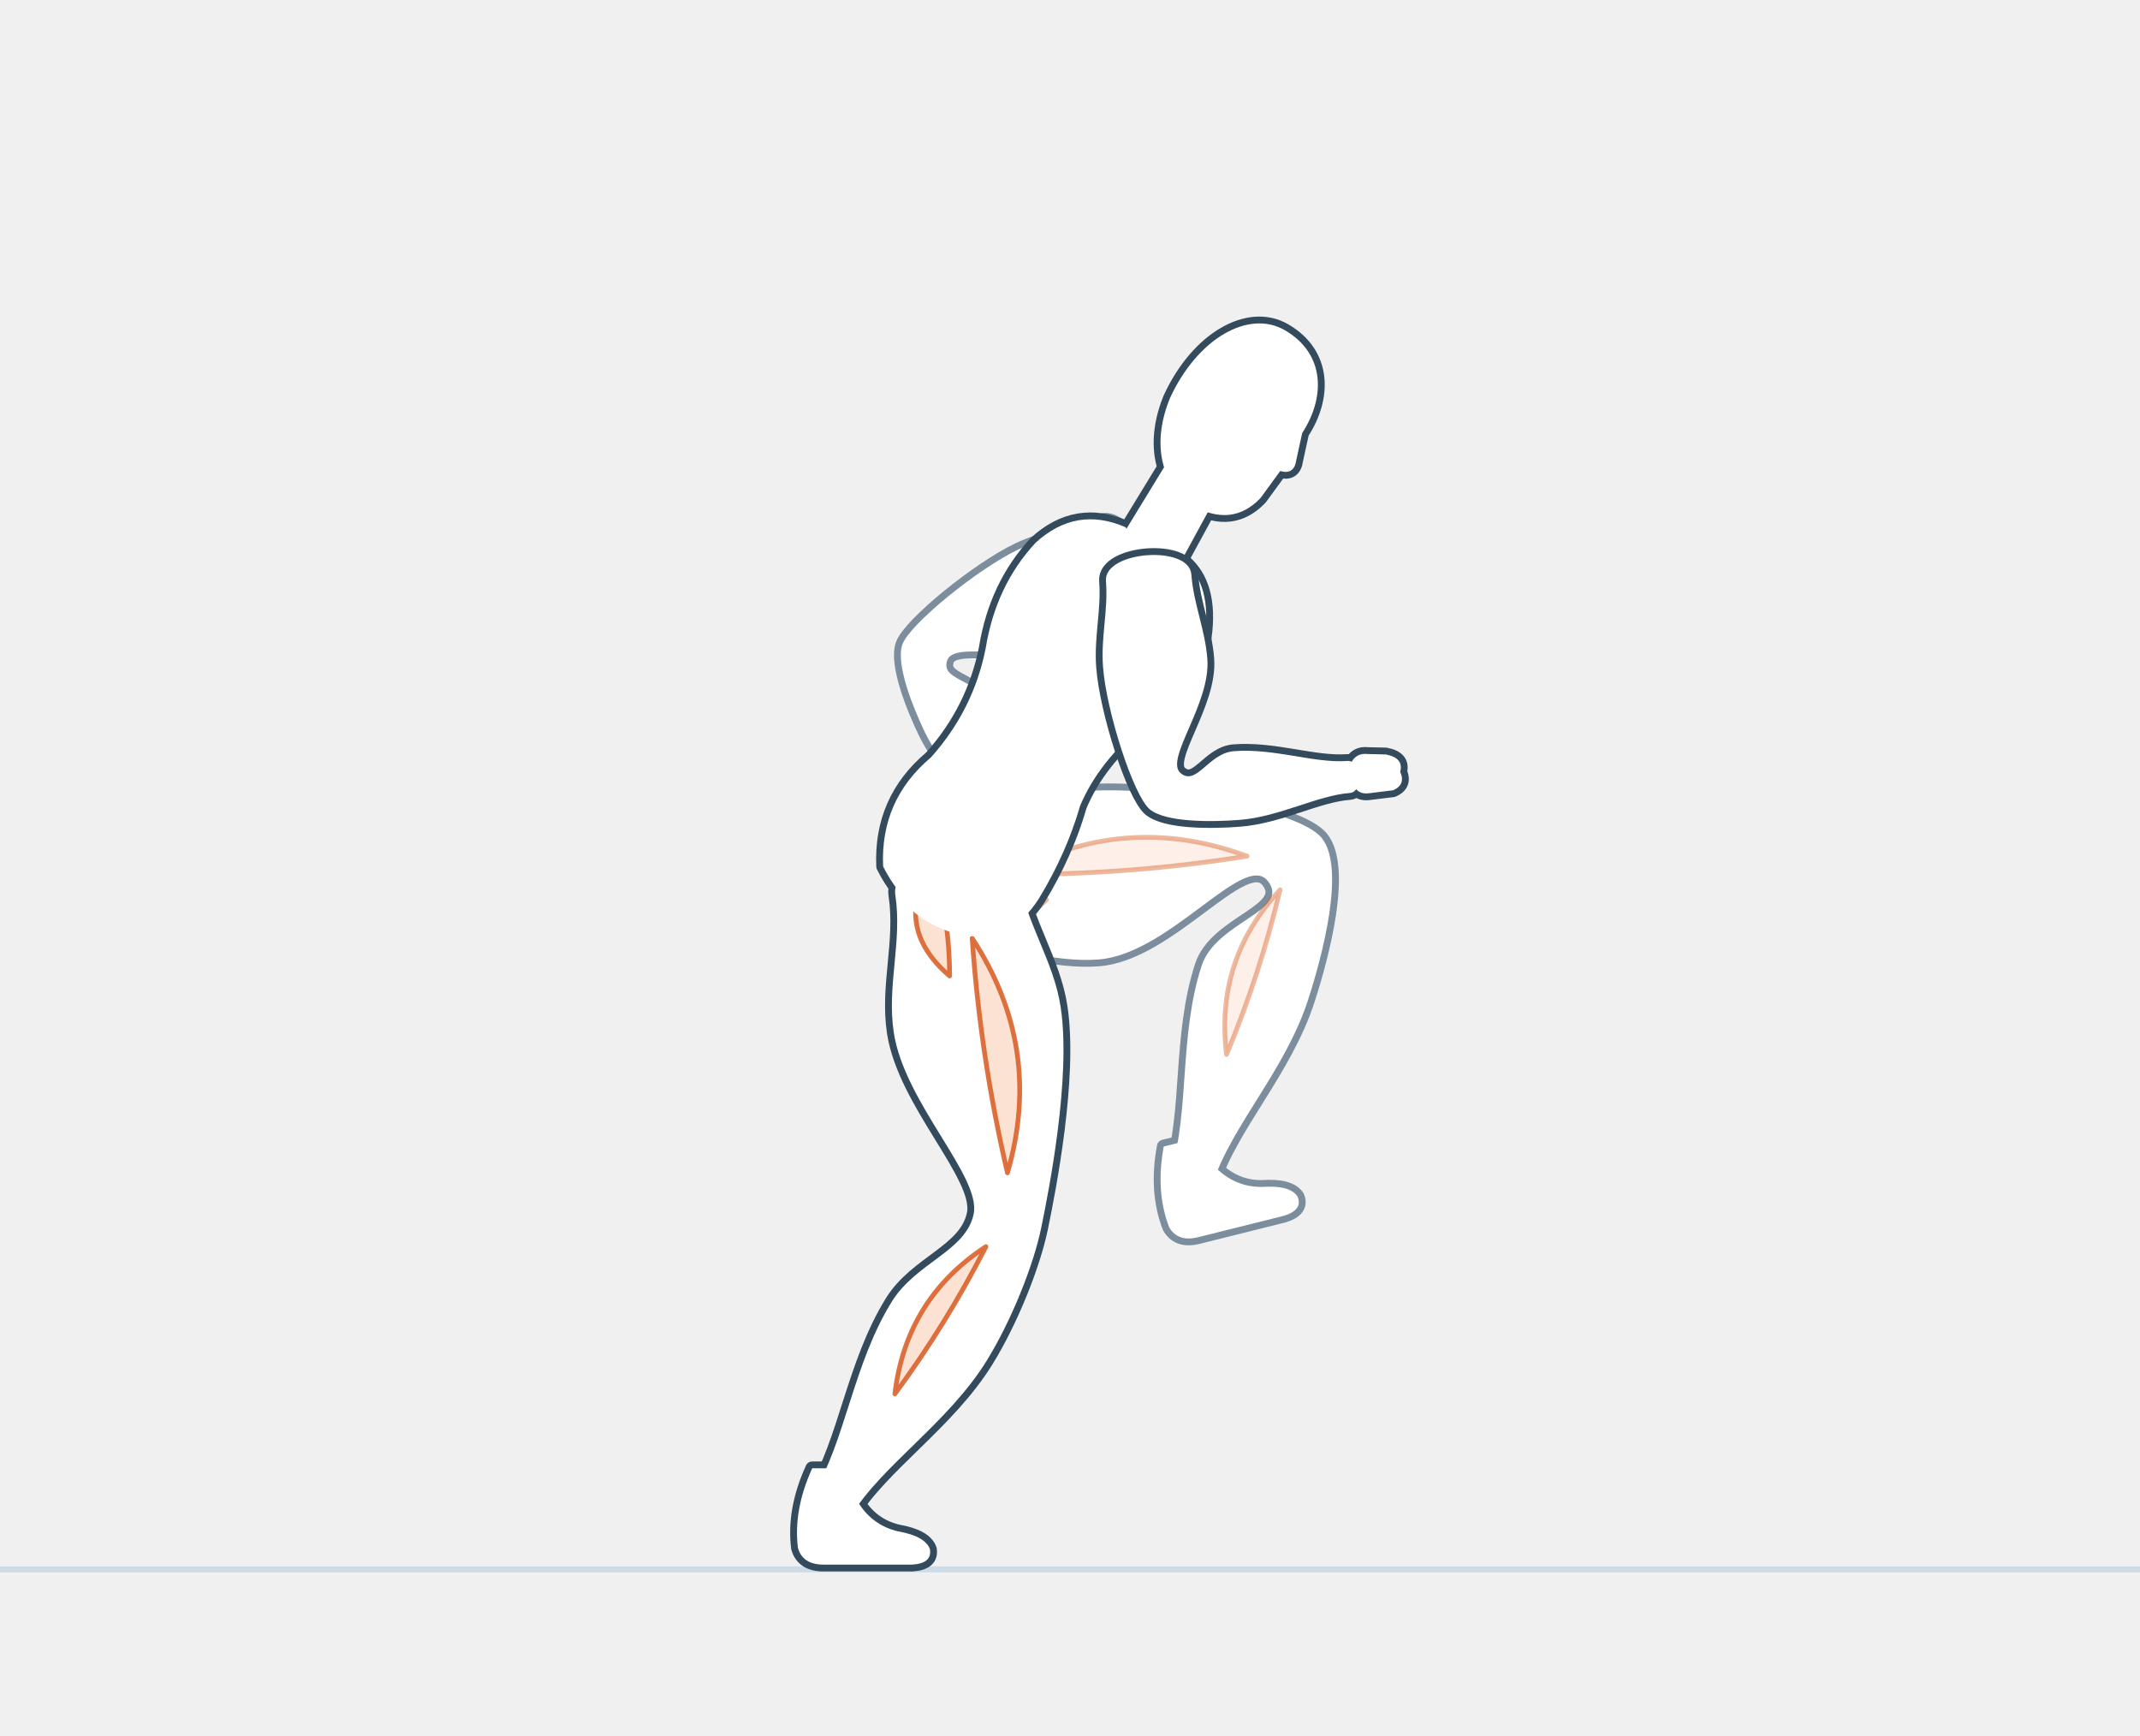
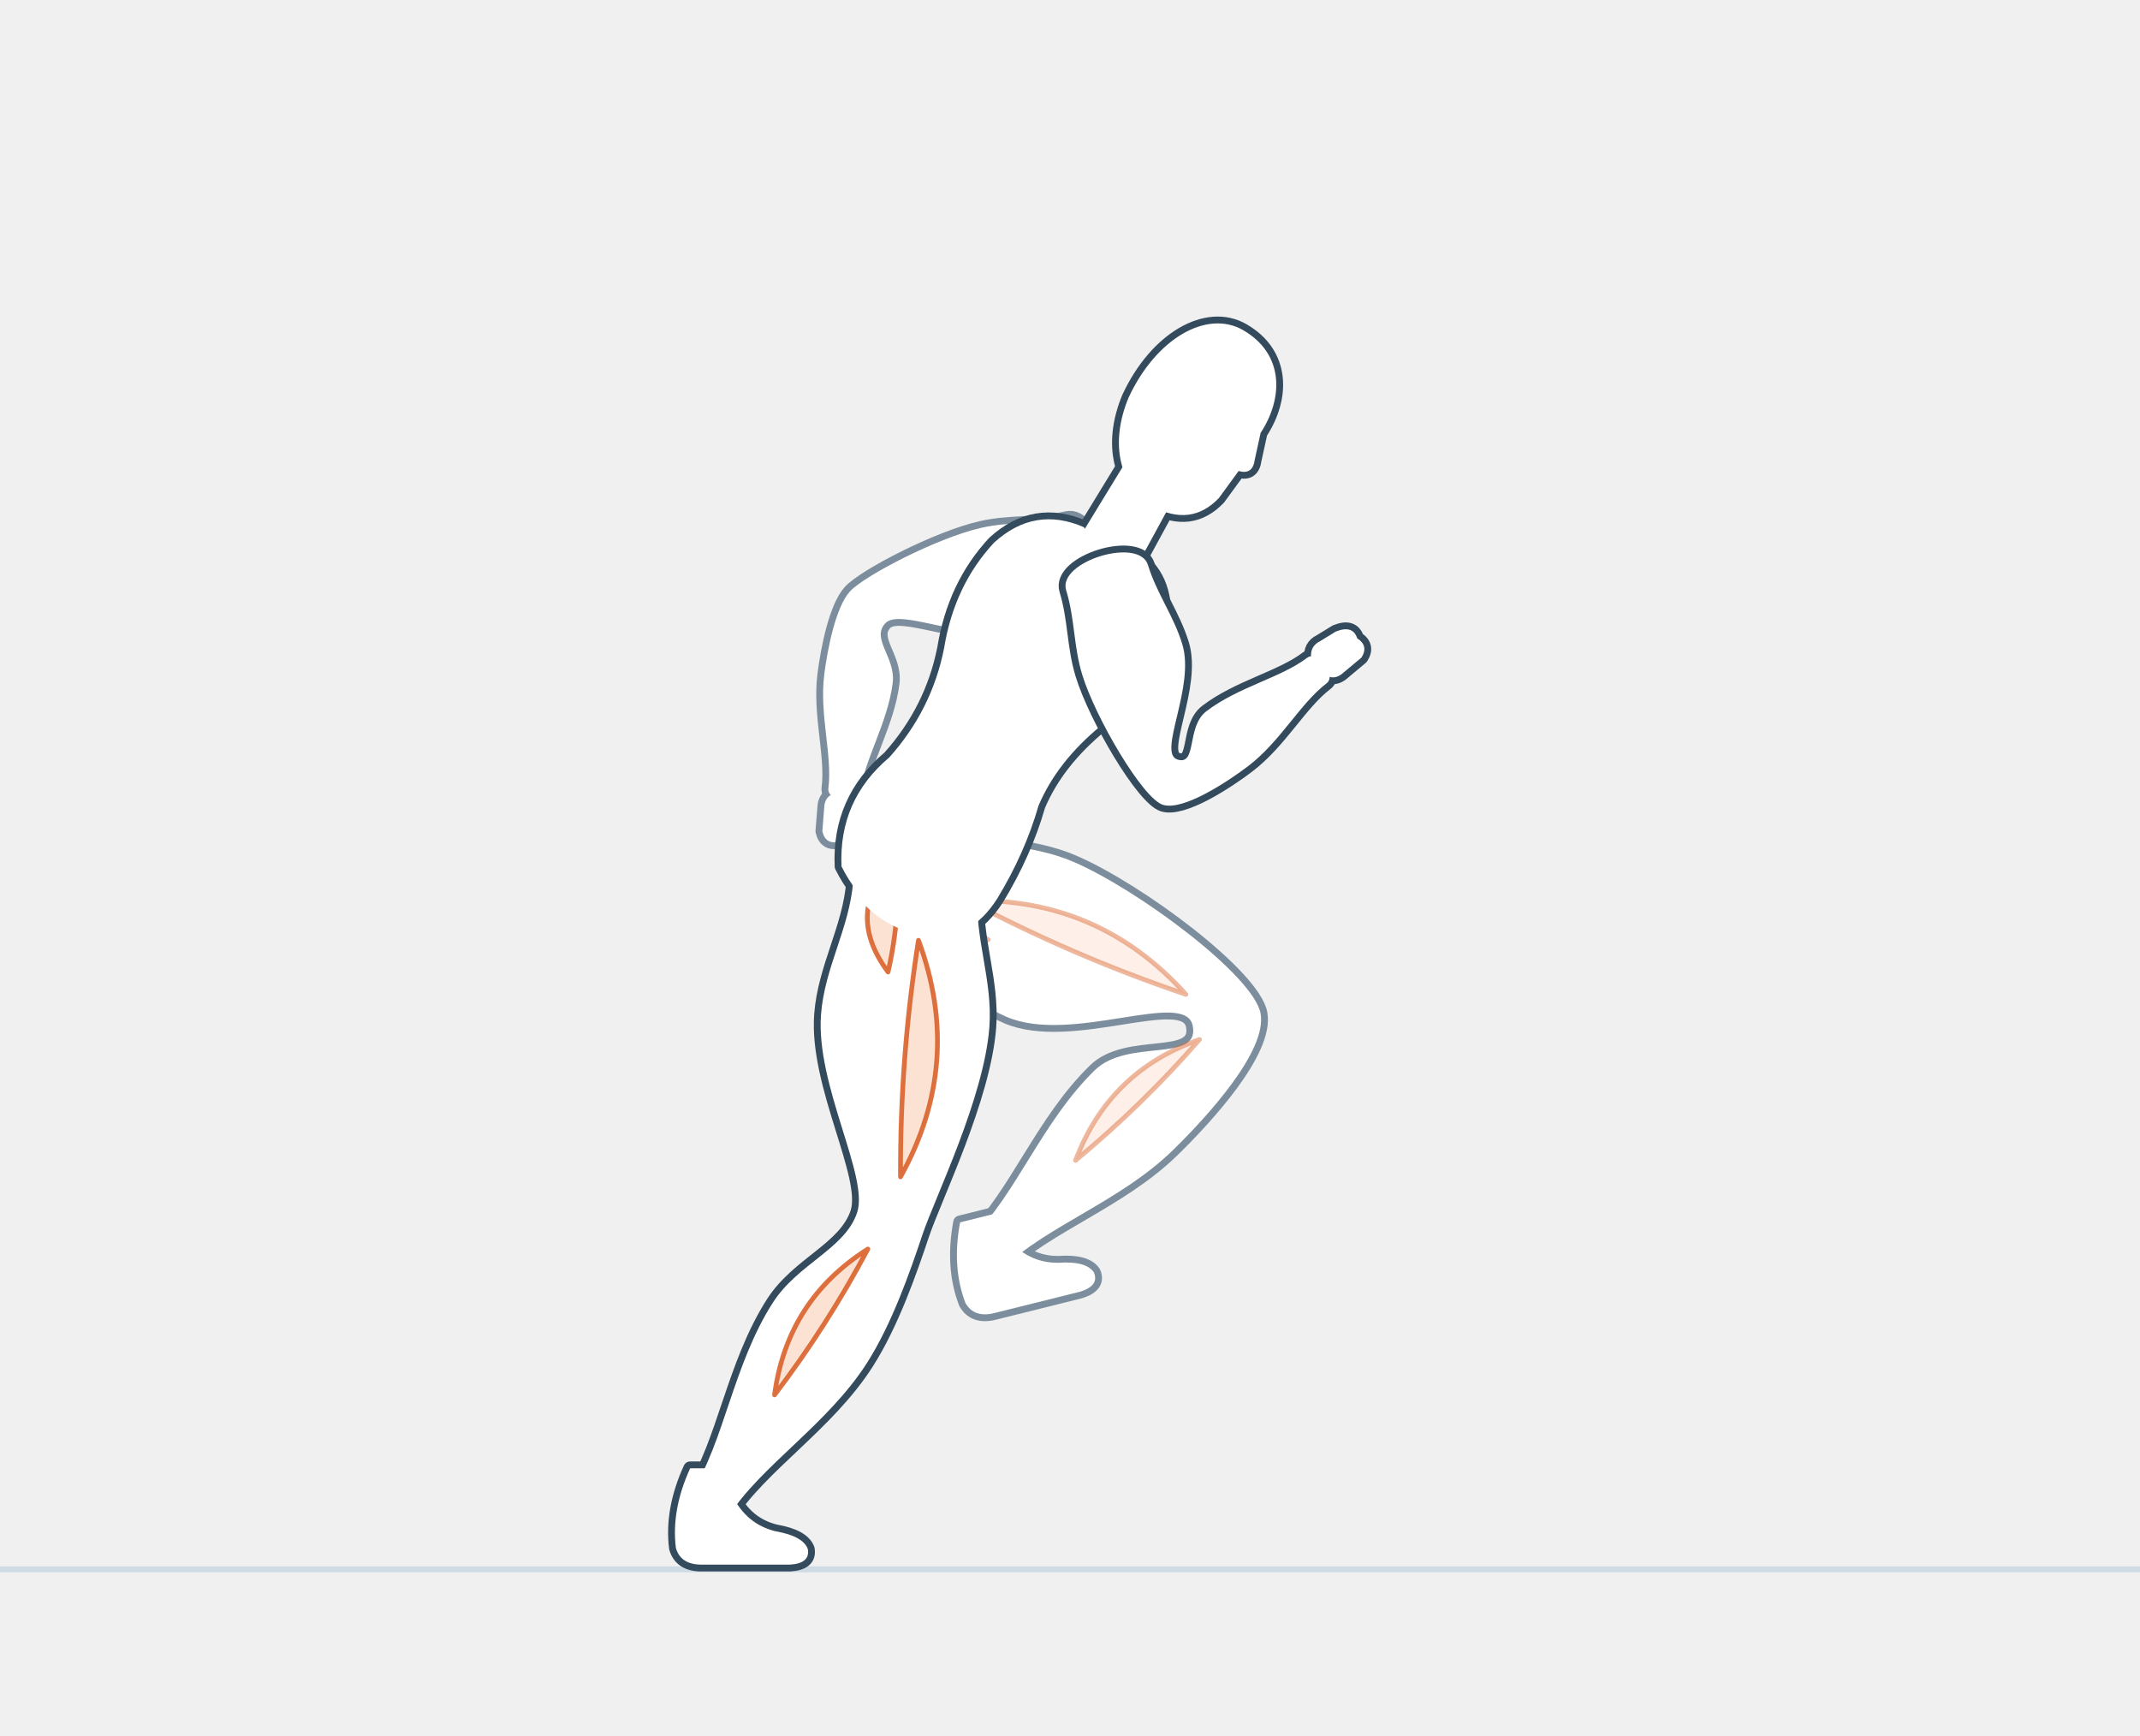
<svg xmlns="http://www.w3.org/2000/svg" viewBox="0 0 360 292">
  <path d="M0 264H360" stroke="#cedbe5" fill="none" />
  <g class="bw-human-athlete bw-human-outline bw-human-natural bw-human-sketch bw-human-side" stroke="#344b5e" stroke-width="1.05" stroke-linecap="round" stroke-linejoin="round">
    <g class="bw-silhouette-ink" stroke-width="2.3">
      <g class="bw-human-arm bw-human-arm-left" fill="#fff" stroke="#7c8e9d">
-         <path d="M184.922,87.680C180.378,89.860 175.791,90.285 171.246,92.465C164.430,95.734 152.985,105.050 151.803,108.413C150.620,111.776 153.698,119.236 155.575,123.150C158.524,129.299 164.134,133.828 166.547,138.859C167.540,140.929 172.409,138.594 171.416,136.524C169.003,131.493 168.983,124.283 166.034,118.133C164.157,114.220 158.167,114.431 159.349,111.067C160.532,107.704 172.041,111.603 178.857,108.334C183.402,106.155 186.605,102.844 191.149,100.664C195.694,98.485 189.467,85.501 184.922,87.680Z" />
+         <path d="M179.432,87.150C174.519,88.272 169.951,87.675 165.038,88.797C157.668,90.481 145.370,96.859 142.976,99.500C140.582,102.142 139.210,109.144 138.663,113.449C137.803,120.215 140.058,127.064 139.355,132.599C139.066,134.876 144.423,135.556 144.712,133.280C145.415,127.744 149.311,121.677 150.170,114.911C150.717,110.606 146.510,107.514 148.904,104.873C151.298,102.231 161.587,107.639 168.957,105.955C173.871,104.833 177.726,102.311 182.639,101.188C187.553,100.066 184.346,86.027 179.432,87.150Z" />
        <g display="none" class="bw-muscle-traces" data-side="left" />
-         <g class="bw-human-hand" transform="translate(170.495,140.848) rotate(64.377)">
+         <g class="bw-human-hand" transform="translate(141.592,136.412) rotate(97.240)">
          <path d="M-3,-2.2 Q-2,-4 0,-3.6 L3,-3.3 Q6,-2.5 5.2,-.2 Q6,2 3.8,2.8 L-.5,3 Q-3,3 -3,-.2Z" />
        </g>
      </g>
    </g>
    <g class="bw-silhouette-fill" stroke="none">
      <g class="bw-human-arm bw-human-arm-left" fill="#fff" stroke="none">
-         <path d="M184.922,87.680C180.378,89.860 175.791,90.285 171.246,92.465C164.430,95.734 152.985,105.050 151.803,108.413C150.620,111.776 153.698,119.236 155.575,123.150C158.524,129.299 164.134,133.828 166.547,138.859C167.540,140.929 172.409,138.594 171.416,136.524C169.003,131.493 168.983,124.283 166.034,118.133C164.157,114.220 158.167,114.431 159.349,111.067C160.532,107.704 172.041,111.603 178.857,108.334C183.402,106.155 186.605,102.844 191.149,100.664C195.694,98.485 189.467,85.501 184.922,87.680Z" />
+         <path d="M179.432,87.150C174.519,88.272 169.951,87.675 165.038,88.797C157.668,90.481 145.370,96.859 142.976,99.500C140.582,102.142 139.210,109.144 138.663,113.449C137.803,120.215 140.058,127.064 139.355,132.599C139.066,134.876 144.423,135.556 144.712,133.280C145.415,127.744 149.311,121.677 150.170,114.911C150.717,110.606 146.510,107.514 148.904,104.873C151.298,102.231 161.587,107.639 168.957,105.955C173.871,104.833 177.726,102.311 182.639,101.188C187.553,100.066 184.346,86.027 179.432,87.150Z" />
        <g class="bw-muscle-traces" data-side="left" />
-         <g class="bw-human-hand" transform="translate(170.495,140.848) rotate(64.377)">
+         <g class="bw-human-hand" transform="translate(141.592,136.412) rotate(97.240)">
          <path d="M-3,-2.2 Q-2,-4 0,-3.6 L3,-3.3 Q6,-2.5 5.2,-.2 Q6,2 3.8,2.8 L-.5,3 Q-3,3 -3,-.2Z" />
        </g>
      </g>
    </g>
    <g class="bw-silhouette-ink" stroke-width="2.3">
      <g class="bw-human-leg bw-human-leg-left" fill="#fff" stroke="#7c8e9d">
-         <path d="M161.809,159.469C169.765,158.854 176.870,162.016 184.826,161.401C196.761,160.479 209.290,143.135 213.273,148.196C217.256,153.256 204.564,155.017 202.140,162.473C198.332,174.190 200.118,187.136 197.003,196.723C196.031,199.714 203.068,202.001 204.040,199.010C207.156,189.423 216.212,180.001 220.020,168.284C222.443,160.828 226.371,146.081 222.388,141.021C218.405,135.961 194.573,132.163 182.638,133.086C174.682,133.700 168.147,137.916 160.191,138.531C152.863,139.097 154.481,160.035 161.809,159.469Z" />
+         <path d="M149.849,158.641C157.178,161.796 161.998,167.899 169.328,171.054C180.323,175.787 199.480,166.257 200.653,172.589C201.825,178.921 189.769,174.576 184.156,180.049C175.335,188.649 170.894,200.940 163.676,207.977C161.424,210.172 166.590,215.471 168.842,213.275C176.060,206.239 188.459,202.110 197.280,193.510C202.894,188.037 213.231,176.809 212.059,170.477C210.886,164.144 191.551,149.701 180.557,144.968C173.227,141.813 165.481,142.507 158.151,139.352C151.400,136.446 143.097,155.735 149.849,158.641Z" />
        <g display="none" class="bw-muscle-traces" data-side="left">
          <g data-muscle="quadriceps">
-             <path d="M170.000,147.101Q189.182,136.391 209.782,144.027Q190.015,147.169 170.000,147.101Z" fill="#f59e6b" fill-opacity="0.16" stroke="#d9622b" stroke-width=".8" stroke-opacity="0.45" />
+             <path d="M162.851,151.500Q184.813,150.937 199.500,167.276Q180.539,160.867 162.851,151.500Z" fill="#f59e6b" fill-opacity="0.16" stroke="#d9622b" stroke-width=".8" stroke-opacity="0.45" />
          </g>
          <g data-muscle="glutes">
-             <path d="M156.723,152.841Q167.032,160.469 176.046,151.348Q166.271,150.629 156.723,152.841Z" fill="#f59e6b" fill-opacity="0.16" stroke="#d9622b" stroke-width=".8" stroke-opacity="0.45" />
+             <path d="M148.428,150.408Q154.007,161.955 166.229,158.071Q157.909,152.889 148.428,150.408Z" fill="#f59e6b" fill-opacity="0.16" stroke="#d9622b" stroke-width=".8" stroke-opacity="0.45" />
          </g>
          <g data-muscle="calves">
-             <path d="M215.339,149.687Q204.371,161.432 206.338,177.381Q211.970,163.902 215.339,149.687Z" fill="#f59e6b" fill-opacity="0.16" stroke="#d9622b" stroke-width=".8" stroke-opacity="0.45" />
+             <path d="M201.788,174.869Q186.615,180.165 180.937,195.198Q192.193,185.886 201.788,174.869Z" fill="#f59e6b" fill-opacity="0.16" stroke="#d9622b" stroke-width=".8" stroke-opacity="0.45" />
          </g>
        </g>
-         <g class="bw-human-shoe bw-human-foot" transform="translate(200.521,197.866) rotate(-14.000)" fill="#fff">
+         <g class="bw-human-shoe bw-human-foot" transform="translate(166.259,210.626) rotate(-14.000)" fill="#fff">
          <path d="M-3.4,-6 Q-6.6,1 -5.8,7.4 Q-5,10.2 -1.5,10.2 L13.4,10.2 Q16.8,10 16.4,7.6 Q15.6,5.4 11,4.6 Q6,3.4 3.6,-1.6 L3.2,-6 Z" />
        </g>
      </g>
    </g>
    <g class="bw-silhouette-fill" stroke="none">
      <g class="bw-human-leg bw-human-leg-left" fill="#fff" stroke="none">
-         <path d="M161.809,159.469C169.765,158.854 176.870,162.016 184.826,161.401C196.761,160.479 209.290,143.135 213.273,148.196C217.256,153.256 204.564,155.017 202.140,162.473C198.332,174.190 200.118,187.136 197.003,196.723C196.031,199.714 203.068,202.001 204.040,199.010C207.156,189.423 216.212,180.001 220.020,168.284C222.443,160.828 226.371,146.081 222.388,141.021C218.405,135.961 194.573,132.163 182.638,133.086C174.682,133.700 168.147,137.916 160.191,138.531C152.863,139.097 154.481,160.035 161.809,159.469Z" />
+         <path d="M149.849,158.641C157.178,161.796 161.998,167.899 169.328,171.054C180.323,175.787 199.480,166.257 200.653,172.589C201.825,178.921 189.769,174.576 184.156,180.049C175.335,188.649 170.894,200.940 163.676,207.977C161.424,210.172 166.590,215.471 168.842,213.275C176.060,206.239 188.459,202.110 197.280,193.510C202.894,188.037 213.231,176.809 212.059,170.477C210.886,164.144 191.551,149.701 180.557,144.968C173.227,141.813 165.481,142.507 158.151,139.352C151.400,136.446 143.097,155.735 149.849,158.641Z" />
        <g class="bw-muscle-traces" data-side="left">
          <g data-muscle="quadriceps">
-             <path d="M170.000,147.101Q189.182,136.391 209.782,144.027Q190.015,147.169 170.000,147.101Z" fill="#f59e6b" fill-opacity="0.16" stroke="#d9622b" stroke-width=".8" stroke-opacity="0.45" />
+             <path d="M162.851,151.500Q184.813,150.937 199.500,167.276Q180.539,160.867 162.851,151.500Z" fill="#f59e6b" fill-opacity="0.16" stroke="#d9622b" stroke-width=".8" stroke-opacity="0.45" />
          </g>
          <g data-muscle="glutes">
-             <path d="M156.723,152.841Q167.032,160.469 176.046,151.348Q166.271,150.629 156.723,152.841Z" fill="#f59e6b" fill-opacity="0.16" stroke="#d9622b" stroke-width=".8" stroke-opacity="0.45" />
+             <path d="M148.428,150.408Q154.007,161.955 166.229,158.071Q157.909,152.889 148.428,150.408Z" fill="#f59e6b" fill-opacity="0.16" stroke="#d9622b" stroke-width=".8" stroke-opacity="0.45" />
          </g>
          <g data-muscle="calves">
-             <path d="M215.339,149.687Q204.371,161.432 206.338,177.381Q211.970,163.902 215.339,149.687Z" fill="#f59e6b" fill-opacity="0.16" stroke="#d9622b" stroke-width=".8" stroke-opacity="0.45" />
+             <path d="M201.788,174.869Q186.615,180.165 180.937,195.198Q192.193,185.886 201.788,174.869Z" fill="#f59e6b" fill-opacity="0.16" stroke="#d9622b" stroke-width=".8" stroke-opacity="0.45" />
          </g>
        </g>
-         <g class="bw-human-shoe bw-human-foot" transform="translate(200.521,197.866) rotate(-14.000)" fill="#fff">
+         <g class="bw-human-shoe bw-human-foot" transform="translate(166.259,210.626) rotate(-14.000)" fill="#fff">
          <path d="M-3.4,-6 Q-6.6,1 -5.8,7.4 Q-5,10.2 -1.5,10.2 L13.4,10.2 Q16.8,10 16.4,7.6 Q15.6,5.4 11,4.6 Q6,3.4 3.6,-1.6 L3.2,-6 Z" />
        </g>
      </g>
    </g>
    <g class="bw-silhouette-ink" stroke-width="2.3">
-       <g class="bw-human-torso" transform="translate(161.000,149.000) rotate(30.000)">
+       <g class="bw-human-torso" transform="translate(154.000,148.997) rotate(30.000)">
        <g transform="translate(0 -67) rotate(0.000) scale(1) translate(0 67)">
          <path d="M-5,-80L-5.4,-64Q0,-61.5 5.4,-64L5,-80Z" fill="#fff" />
          <path d="M1,-108.5C9,-108.5 12.6,-102 12.2,-95L13.6,-90.6Q14.6,-88.2 12.2,-87.6L11.6,-82Q10,-75.4 2.6,-75.2C-4.6,-75.6 -9,-81.4 -10,-89C-11,-100 -6,-108.5 1,-108.5Z" fill="#fff" />
        </g>
        <g transform="scale(1.000 1)">
          <path d="M-5.6,-66.4Q-14.6,-65.4 -17.4,-56.6Q-19.6,-47 -15.800,-37Q-12.400,-27 -14.6,-16.5Q-18.4,-6 -12.4,3.4Q-4,9 6,6Q12.6,3.6 13,-5Q13.2,-14 11.2,-22Q10.2,-30 13.6,-39Q17.6,-48 15.2,-57Q11.8,-65.4 5.6,-66.4Q0,-63.2 -5.6,-66.4Z" fill="#fff" />
          <g display="none" class="bw-muscle-traces bw-torso-muscles" />
        </g>
      </g>
      <g class="bw-human-leg bw-human-leg-right" fill="#fff" stroke="#344b5e">
-         <path d="M150.617,150.562C151.804,158.453 149.163,165.767 150.350,173.659C152.130,185.495 165.090,197.892 163.797,204.201C162.504,210.510 154.122,212.332 150.000,219.001C143.522,229.480 142.187,242.480 136.887,251.055C135.234,253.730 141.528,257.621 143.182,254.945C148.482,246.371 159.514,239.365 165.991,228.886C170.114,222.217 173.868,212.839 175.161,206.530C176.454,200.222 180.214,181.271 178.434,169.434C177.247,161.543 172.570,155.329 171.383,147.438C170.290,140.170 149.523,143.294 150.617,150.562Z" />
+         <path d="M143.530,148.202C142.926,156.159 138.719,162.700 138.116,170.657C137.210,182.593 146.228,197.887 144.187,203.995C142.145,210.103 134.223,212.558 129.997,219.161C123.356,229.538 121.817,242.515 116.384,251.005C114.688,253.654 120.921,257.643 122.616,254.995C128.050,246.505 139.190,239.672 145.832,229.295C150.058,222.692 153.147,213.779 155.188,207.672C157.230,201.564 165.529,184.741 166.434,172.805C167.038,164.848 163.866,157.748 164.470,149.791C165.026,142.462 144.086,140.873 143.530,148.202Z" />
        <g display="none" class="bw-muscle-traces" data-side="right">
          <g data-muscle="quadriceps">
-             <path d="M163.543,157.840Q175.609,176.200 169.479,197.296Q164.919,177.808 163.543,157.840Z" fill="#f59e6b" fill-opacity="0.3" stroke="#d9622b" stroke-width=".8" stroke-opacity="0.9" />
+             <path d="M154.507,158.181Q162.171,178.770 151.488,197.967Q151.392,177.952 154.507,158.181Z" fill="#f59e6b" fill-opacity="0.3" stroke="#d9622b" stroke-width=".8" stroke-opacity="0.9" />
          </g>
          <g data-muscle="glutes">
-             <path d="M156.861,145.011Q149.996,155.843 159.744,164.176Q159.756,154.375 156.861,145.011Z" fill="#f59e6b" fill-opacity="0.3" stroke="#d9622b" stroke-width=".8" stroke-opacity="0.9" />
+             <path d="M150.855,144.185Q141.746,153.211 149.389,163.509Q151.588,153.958 150.855,144.185Z" fill="#f59e6b" fill-opacity="0.3" stroke="#d9622b" stroke-width=".8" stroke-opacity="0.9" />
          </g>
          <g data-muscle="calves">
-             <path d="M165.854,209.709Q152.414,218.518 150.543,234.478Q159.211,222.719 165.854,209.709Z" fill="#f59e6b" fill-opacity="0.3" stroke="#d9622b" stroke-width=".8" stroke-opacity="0.9" />
+             <path d="M145.995,210.119Q132.419,218.716 130.297,234.645Q139.149,223.023 145.995,210.119Z" fill="#f59e6b" fill-opacity="0.3" stroke="#d9622b" stroke-width=".8" stroke-opacity="0.9" />
          </g>
        </g>
-         <g class="bw-human-shoe bw-human-foot" transform="translate(140.034,253.000) rotate(0.000)" fill="#fff">
+         <g class="bw-human-shoe bw-human-foot" transform="translate(119.500,253.000) rotate(0.000)" fill="#fff">
          <path d="M-3.4,-6 Q-6.6,1 -5.8,7.4 Q-5,10.2 -1.5,10.2 L13.4,10.2 Q16.8,10 16.4,7.6 Q15.6,5.4 11,4.6 Q6,3.4 3.6,-1.6 L3.2,-6 Z" />
        </g>
      </g>
-       <g transform="translate(161.000,149.000) rotate(30.000)" fill="#fff" stroke="none">
+       <g transform="translate(154.000,148.997) rotate(30.000)" fill="#fff" stroke="none">
        <path d="M-12,-12Q0,-9 11.6,-12L11.4,3Q3,9.6 -6,7Q-11.4,4 -12,-12Z" />
      </g>
    </g>
    <g class="bw-silhouette-fill" stroke="none">
-       <g class="bw-human-torso" transform="translate(161.000,149.000) rotate(30.000)">
+       <g class="bw-human-torso" transform="translate(154.000,148.997) rotate(30.000)">
        <g transform="translate(0 -67) rotate(0.000) scale(1) translate(0 67)">
          <path d="M-5,-80L-5.4,-64Q0,-61.5 5.4,-64L5,-80Z" fill="#fff" />
          <path d="M1,-108.5C9,-108.5 12.6,-102 12.2,-95L13.6,-90.6Q14.6,-88.2 12.2,-87.6L11.6,-82Q10,-75.4 2.6,-75.2C-4.6,-75.6 -9,-81.4 -10,-89C-11,-100 -6,-108.5 1,-108.5Z" fill="#fff" />
        </g>
        <g transform="scale(1.000 1)">
          <path d="M-5.6,-66.4Q-14.6,-65.4 -17.4,-56.6Q-19.6,-47 -15.800,-37Q-12.400,-27 -14.6,-16.5Q-18.4,-6 -12.4,3.4Q-4,9 6,6Q12.6,3.6 13,-5Q13.2,-14 11.2,-22Q10.2,-30 13.6,-39Q17.6,-48 15.2,-57Q11.8,-65.4 5.6,-66.4Q0,-63.2 -5.6,-66.4Z" fill="#fff" />
          <g class="bw-muscle-traces bw-torso-muscles" />
        </g>
      </g>
      <g class="bw-human-leg bw-human-leg-right" fill="#fff" stroke="none">
-         <path d="M150.617,150.562C151.804,158.453 149.163,165.767 150.350,173.659C152.130,185.495 165.090,197.892 163.797,204.201C162.504,210.510 154.122,212.332 150.000,219.001C143.522,229.480 142.187,242.480 136.887,251.055C135.234,253.730 141.528,257.621 143.182,254.945C148.482,246.371 159.514,239.365 165.991,228.886C170.114,222.217 173.868,212.839 175.161,206.530C176.454,200.222 180.214,181.271 178.434,169.434C177.247,161.543 172.570,155.329 171.383,147.438C170.290,140.170 149.523,143.294 150.617,150.562Z" />
+         <path d="M143.530,148.202C142.926,156.159 138.719,162.700 138.116,170.657C137.210,182.593 146.228,197.887 144.187,203.995C142.145,210.103 134.223,212.558 129.997,219.161C123.356,229.538 121.817,242.515 116.384,251.005C114.688,253.654 120.921,257.643 122.616,254.995C128.050,246.505 139.190,239.672 145.832,229.295C150.058,222.692 153.147,213.779 155.188,207.672C157.230,201.564 165.529,184.741 166.434,172.805C167.038,164.848 163.866,157.748 164.470,149.791C165.026,142.462 144.086,140.873 143.530,148.202Z" />
        <g class="bw-muscle-traces" data-side="right">
          <g data-muscle="quadriceps">
-             <path d="M163.543,157.840Q175.609,176.200 169.479,197.296Q164.919,177.808 163.543,157.840Z" fill="#f59e6b" fill-opacity="0.3" stroke="#d9622b" stroke-width=".8" stroke-opacity="0.9" />
+             <path d="M154.507,158.181Q162.171,178.770 151.488,197.967Q151.392,177.952 154.507,158.181Z" fill="#f59e6b" fill-opacity="0.3" stroke="#d9622b" stroke-width=".8" stroke-opacity="0.9" />
          </g>
          <g data-muscle="glutes">
-             <path d="M156.861,145.011Q149.996,155.843 159.744,164.176Q159.756,154.375 156.861,145.011Z" fill="#f59e6b" fill-opacity="0.3" stroke="#d9622b" stroke-width=".8" stroke-opacity="0.9" />
+             <path d="M150.855,144.185Q141.746,153.211 149.389,163.509Q151.588,153.958 150.855,144.185Z" fill="#f59e6b" fill-opacity="0.3" stroke="#d9622b" stroke-width=".8" stroke-opacity="0.9" />
          </g>
          <g data-muscle="calves">
-             <path d="M165.854,209.709Q152.414,218.518 150.543,234.478Q159.211,222.719 165.854,209.709Z" fill="#f59e6b" fill-opacity="0.3" stroke="#d9622b" stroke-width=".8" stroke-opacity="0.9" />
+             <path d="M145.995,210.119Q132.419,218.716 130.297,234.645Q139.149,223.023 145.995,210.119Z" fill="#f59e6b" fill-opacity="0.3" stroke="#d9622b" stroke-width=".8" stroke-opacity="0.9" />
          </g>
        </g>
-         <g class="bw-human-shoe bw-human-foot" transform="translate(140.034,253.000) rotate(0.000)" fill="#fff">
+         <g class="bw-human-shoe bw-human-foot" transform="translate(119.500,253.000) rotate(0.000)" fill="#fff">
          <path d="M-3.4,-6 Q-6.6,1 -5.8,7.4 Q-5,10.2 -1.5,10.2 L13.4,10.2 Q16.8,10 16.4,7.6 Q15.6,5.4 11,4.6 Q6,3.4 3.6,-1.6 L3.2,-6 Z" />
        </g>
      </g>
-       <g transform="translate(161.000,149.000) rotate(30.000)" fill="#fff" stroke="none">
+       <g transform="translate(154.000,148.997) rotate(30.000)" fill="#fff" stroke="none">
        <path d="M-12,-12Q0,-9 11.6,-12L11.4,3Q3,9.6 -6,7Q-11.4,4 -12,-12Z" />
      </g>
    </g>
    <g class="bw-silhouette-ink" stroke-width="2.3">
      <g class="bw-human-arm bw-human-arm-right" fill="#fff" stroke="#344b5e">
-         <path d="M186.053,97.722C186.438,102.747 185.172,107.177 185.557,112.202C186.134,119.740 190.670,133.782 193.376,136.103C196.081,138.425 204.150,138.259 208.477,137.928C215.277,137.407 221.532,133.819 227.095,133.393C229.384,133.218 228.972,127.834 226.683,128.009C221.120,128.435 214.392,125.841 207.592,126.362C203.265,126.693 201.290,132.352 198.584,130.031C195.878,127.710 203.683,118.397 203.105,110.859C202.721,105.833 200.796,101.648 200.411,96.623C200.026,91.598 185.668,92.697 186.053,97.722Z" />
+         <path d="M179.352,99.290C180.836,104.106 180.580,108.706 182.064,113.522C184.291,120.747 192.219,134.289 195.613,135.380C199.007,136.471 206.516,131.499 209.971,128.873C215.401,124.746 218.708,118.338 223.150,114.962C224.977,113.573 221.709,109.274 219.882,110.663C215.440,114.039 208.381,115.511 202.952,119.638C199.496,122.264 201.454,128.854 198.060,127.763C194.666,126.673 201.110,115.562 198.883,108.338C197.399,103.521 194.597,99.864 193.113,95.048C191.628,90.232 177.867,94.473 179.352,99.290Z" />
        <g display="none" class="bw-muscle-traces" data-side="right" />
-         <g class="bw-human-hand" transform="translate(230.379,130.434) rotate(-4.377)">
+         <g class="bw-human-hand" transform="translate(224.302,110.694) rotate(-37.240)">
          <path d="M-3,-2.2 Q-2,-4 0,-3.6 L3,-3.3 Q6,-2.5 5.2,-.2 Q6,2 3.8,2.8 L-.5,3 Q-3,3 -3,-.2Z" />
        </g>
      </g>
    </g>
    <g class="bw-silhouette-fill" stroke="none">
      <g class="bw-human-arm bw-human-arm-right" fill="#fff" stroke="none">
-         <path d="M186.053,97.722C186.438,102.747 185.172,107.177 185.557,112.202C186.134,119.740 190.670,133.782 193.376,136.103C196.081,138.425 204.150,138.259 208.477,137.928C215.277,137.407 221.532,133.819 227.095,133.393C229.384,133.218 228.972,127.834 226.683,128.009C221.120,128.435 214.392,125.841 207.592,126.362C203.265,126.693 201.290,132.352 198.584,130.031C195.878,127.710 203.683,118.397 203.105,110.859C202.721,105.833 200.796,101.648 200.411,96.623C200.026,91.598 185.668,92.697 186.053,97.722Z" />
+         <path d="M179.352,99.290C180.836,104.106 180.580,108.706 182.064,113.522C184.291,120.747 192.219,134.289 195.613,135.380C199.007,136.471 206.516,131.499 209.971,128.873C215.401,124.746 218.708,118.338 223.150,114.962C224.977,113.573 221.709,109.274 219.882,110.663C215.440,114.039 208.381,115.511 202.952,119.638C199.496,122.264 201.454,128.854 198.060,127.763C194.666,126.673 201.110,115.562 198.883,108.338C197.399,103.521 194.597,99.864 193.113,95.048C191.628,90.232 177.867,94.473 179.352,99.290Z" />
        <g class="bw-muscle-traces" data-side="right" />
-         <g class="bw-human-hand" transform="translate(230.379,130.434) rotate(-4.377)">
+         <g class="bw-human-hand" transform="translate(224.302,110.694) rotate(-37.240)">
          <path d="M-3,-2.2 Q-2,-4 0,-3.6 L3,-3.3 Q6,-2.5 5.2,-.2 Q6,2 3.8,2.8 L-.5,3 Q-3,3 -3,-.2Z" />
        </g>
      </g>
    </g>
  </g>
</svg>
